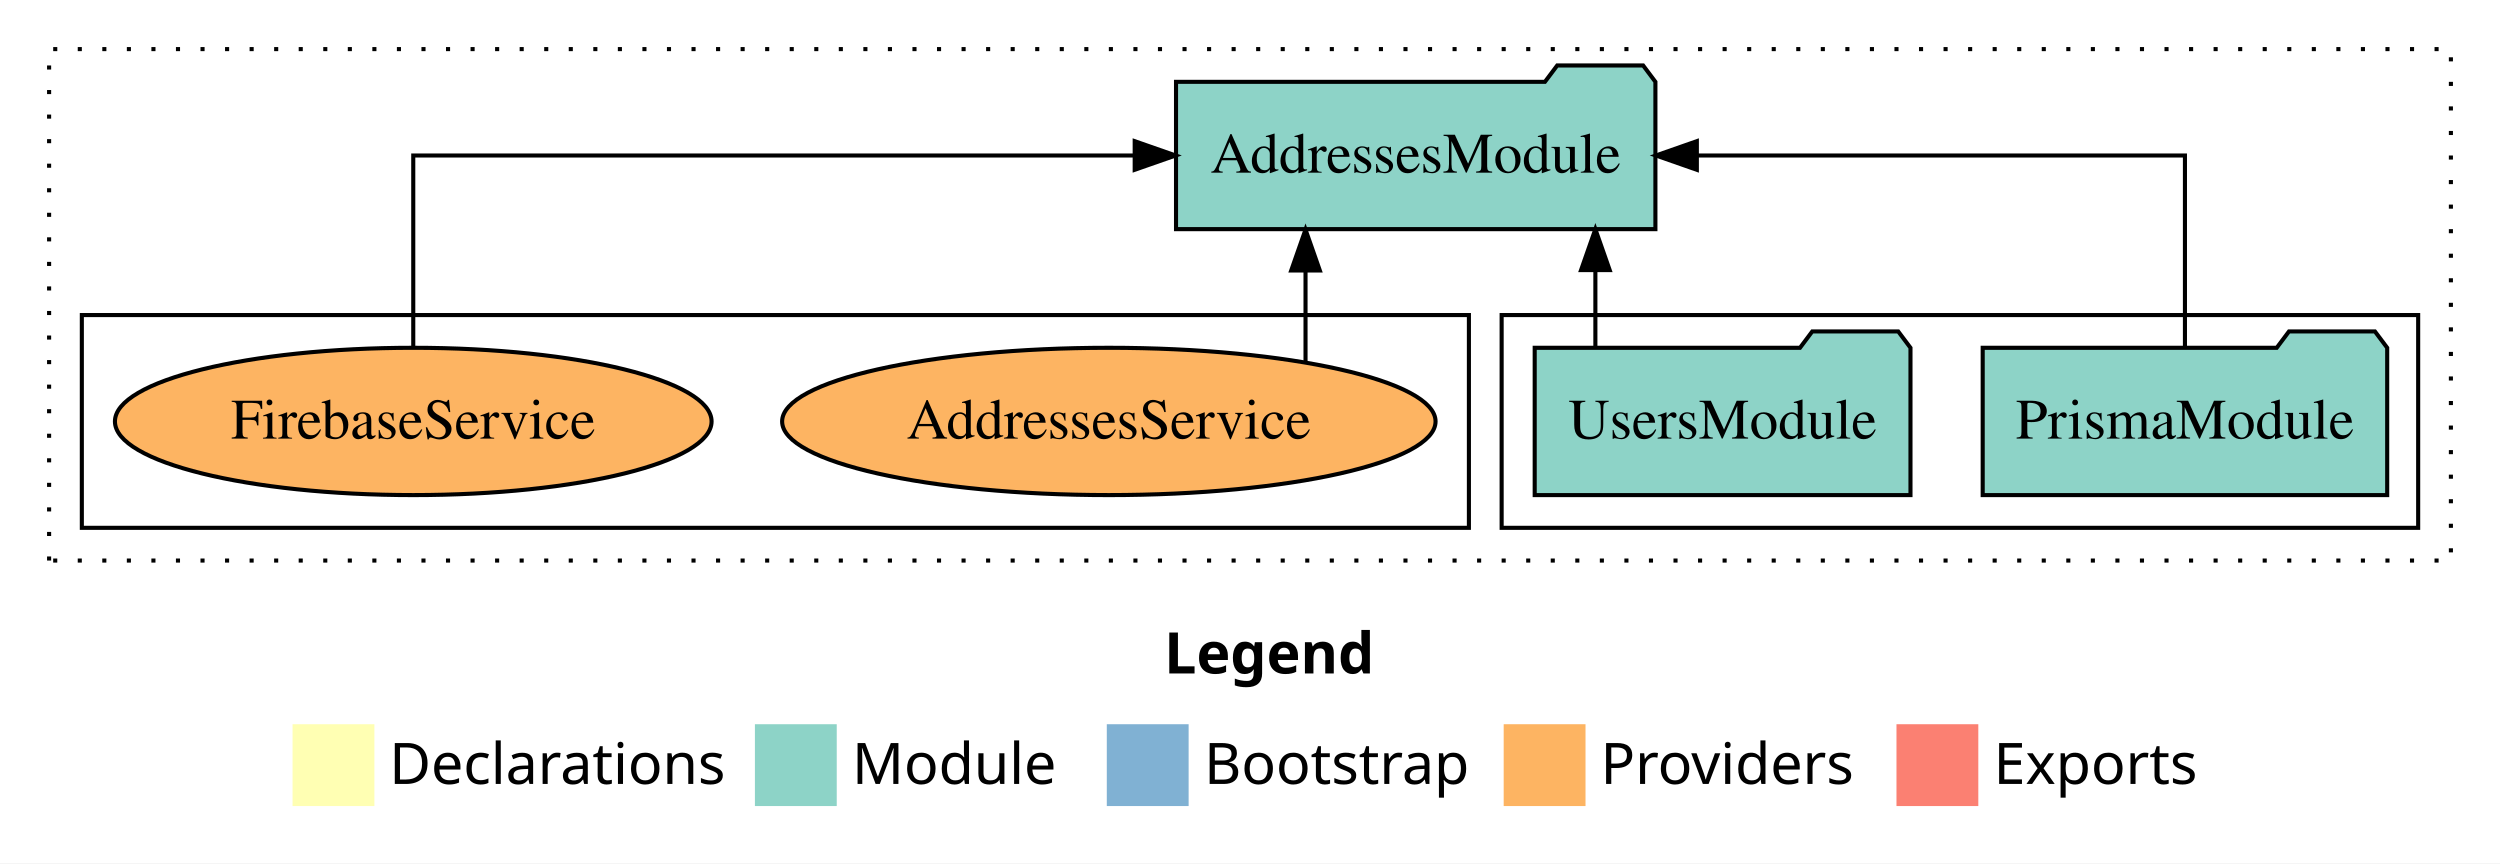
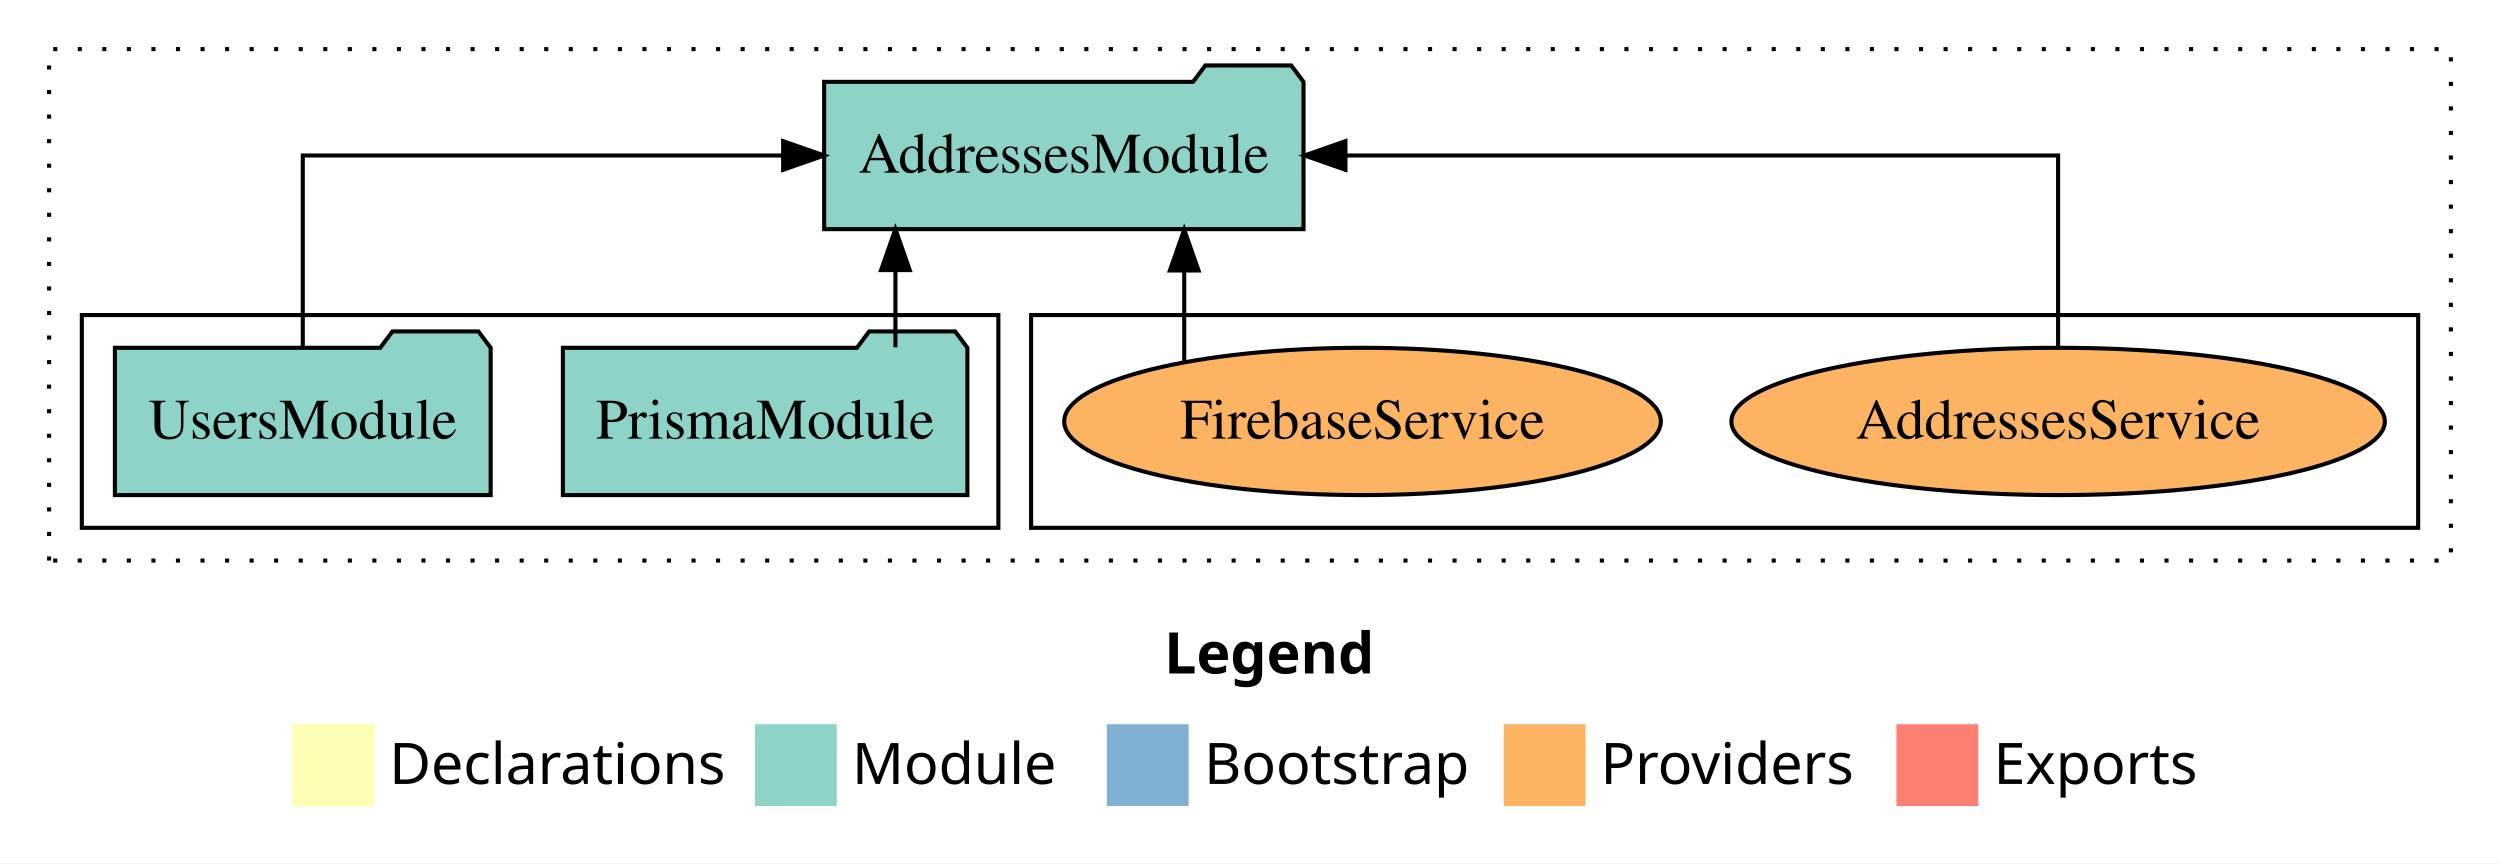
<svg xmlns="http://www.w3.org/2000/svg" width="611pt" height="211pt" viewBox="0.00 0.00 611.00 211.00">
  <g id="graph0" class="graph" transform="scale(1 1) rotate(0) translate(4 207)">
    <polygon fill="white" stroke="transparent" points="-4,4 -4,-207 607,-207 607,4 -4,4" />
    <text text-anchor="start" x="280.51" y="-42.4" font-family="Times-12" font-weight="bold" font-size="14.00">Legend</text>
    <polygon fill="#ffffb3" stroke="transparent" points="67.5,-10 67.5,-30 87.5,-30 87.5,-10 67.5,-10" />
    <text text-anchor="start" x="91.13" y="-15.4" font-family="Times-12" font-size="14.00">  Declarations</text>
    <polygon fill="#8dd3c7" stroke="transparent" points="180.5,-10 180.5,-30 200.5,-30 200.5,-10 180.5,-10" />
    <text text-anchor="start" x="204.23" y="-15.4" font-family="Times-12" font-size="14.00">  Module</text>
    <polygon fill="#80b1d3" stroke="transparent" points="266.5,-10 266.5,-30 286.5,-30 286.5,-10 266.5,-10" />
    <text text-anchor="start" x="290.28" y="-15.4" font-family="Times-12" font-size="14.00">  Bootstrap</text>
    <polygon fill="#fdb462" stroke="transparent" points="363.5,-10 363.5,-30 383.5,-30 383.5,-10 363.5,-10" />
    <text text-anchor="start" x="387.17" y="-15.4" font-family="Times-12" font-size="14.00">  Providers</text>
    <polygon fill="#fb8072" stroke="transparent" points="459.5,-10 459.5,-30 479.5,-30 479.5,-10 459.5,-10" />
    <text text-anchor="start" x="483.23" y="-15.4" font-family="Times-12" font-size="14.00">  Exports</text>
    <g id="clust1" class="cluster">
      <polygon fill="none" stroke="black" stroke-dasharray="1,5" points="8,-70 8,-195 595,-195 595,-70 8,-70" />
    </g>
+     <g id="clust6" class="cluster">
+       <polygon fill="none" stroke="black" points="248,-78 248,-130 587,-130 587,-78 248,-78" />
+     </g>
    <g id="clust3" class="cluster">
-       <polygon fill="none" stroke="black" points="363,-78 363,-130 587,-130 587,-78 363,-78" />
-     </g>
-     <g id="clust6" class="cluster">
-       <polygon fill="none" stroke="black" points="16,-78 16,-130 355,-130 355,-78 16,-78" />
+       <polygon fill="none" stroke="black" points="16,-78 16,-130 240,-130 240,-78 16,-78" />
    </g>
    <g id="node1" class="node">
-       <polygon fill="#8dd3c7" stroke="black" points="579.43,-122 576.43,-126 555.43,-126 552.43,-122 480.57,-122 480.57,-86 579.43,-86 579.43,-122" />
-       <text text-anchor="middle" x="530" y="-99.8" font-family="Times,serif" font-size="14.00">PrismaModule</text>
+       <polygon fill="#8dd3c7" stroke="black" points="232.43,-122 229.43,-126 208.43,-126 205.43,-122 133.57,-122 133.57,-86 232.43,-86 232.43,-122" />
+       <text text-anchor="middle" x="183" y="-99.8" font-family="Times,serif" font-size="14.00">PrismaModule</text>
    </g>
    <g id="node3" class="node">
-       <polygon fill="#8dd3c7" stroke="black" points="400.58,-187 397.58,-191 376.58,-191 373.58,-187 283.42,-187 283.42,-151 400.58,-151 400.58,-187" />
-       <text text-anchor="middle" x="342" y="-164.8" font-family="Times,serif" font-size="14.00">AddressesModule</text>
+       <polygon fill="#8dd3c7" stroke="black" points="314.58,-187 311.58,-191 290.58,-191 287.58,-187 197.42,-187 197.42,-151 314.58,-151 314.58,-187" />
+       <text text-anchor="middle" x="256" y="-164.8" font-family="Times,serif" font-size="14.00">AddressesModule</text>
    </g>
    <g id="edge1" class="edge">
-       <path fill="none" stroke="black" d="M530,-122.11C530,-141.34 530,-169 530,-169 530,-169 410.71,-169 410.71,-169" />
-       <polygon fill="black" stroke="black" points="410.71,-165.5 400.71,-169 410.71,-172.5 410.71,-165.5" />
+       <path fill="none" stroke="black" d="M214.84,-122.11C214.84,-122.11 214.84,-140.99 214.84,-140.99" />
+       <polygon fill="black" stroke="black" points="211.34,-140.99 214.84,-150.99 218.34,-140.99 211.34,-140.99" />
    </g>
    <g id="node2" class="node">
-       <polygon fill="#8dd3c7" stroke="black" points="462.92,-122 459.92,-126 438.92,-126 435.92,-122 371.08,-122 371.08,-86 462.92,-86 462.92,-122" />
-       <text text-anchor="middle" x="417" y="-99.8" font-family="Times,serif" font-size="14.00">UsersModule</text>
+       <polygon fill="#8dd3c7" stroke="black" points="115.92,-122 112.92,-126 91.92,-126 88.92,-122 24.08,-122 24.08,-86 115.92,-86 115.92,-122" />
+       <text text-anchor="middle" x="70" y="-99.8" font-family="Times,serif" font-size="14.00">UsersModule</text>
    </g>
    <g id="edge2" class="edge">
-       <path fill="none" stroke="black" d="M385.91,-122.11C385.91,-122.11 385.91,-140.99 385.91,-140.99" />
-       <polygon fill="black" stroke="black" points="382.41,-140.99 385.91,-150.99 389.41,-140.99 382.41,-140.99" />
+       <path fill="none" stroke="black" d="M70,-122.11C70,-141.34 70,-169 70,-169 70,-169 187.4,-169 187.4,-169" />
+       <polygon fill="black" stroke="black" points="187.4,-172.5 197.4,-169 187.4,-165.5 187.4,-172.5" />
    </g>
    <g id="node4" class="node">
-       <ellipse fill="#fdb462" stroke="black" cx="267" cy="-104" rx="79.85" ry="18" />
-       <text text-anchor="middle" x="267" y="-99.8" font-family="Times,serif" font-size="14.00">AddressesService</text>
+       <ellipse fill="#fdb462" stroke="black" cx="499" cy="-104" rx="79.85" ry="18" />
+       <text text-anchor="middle" x="499" y="-99.8" font-family="Times,serif" font-size="14.00">AddressesService</text>
    </g>
    <g id="edge3" class="edge">
-       <path fill="none" stroke="black" d="M315.07,-118.43C315.07,-118.43 315.07,-140.89 315.07,-140.89" />
-       <polygon fill="black" stroke="black" points="311.57,-140.89 315.07,-150.89 318.57,-140.89 311.57,-140.89" />
+       <path fill="none" stroke="black" d="M499,-122.11C499,-141.34 499,-169 499,-169 499,-169 324.82,-169 324.82,-169" />
+       <polygon fill="black" stroke="black" points="324.82,-165.5 314.82,-169 324.82,-172.5 324.82,-165.5" />
    </g>
    <g id="node5" class="node">
-       <ellipse fill="#fdb462" stroke="black" cx="97" cy="-104" rx="72.91" ry="18" />
-       <text text-anchor="middle" x="97" y="-99.8" font-family="Times,serif" font-size="14.00">FirebaseService</text>
+       <ellipse fill="#fdb462" stroke="black" cx="329" cy="-104" rx="72.91" ry="18" />
+       <text text-anchor="middle" x="329" y="-99.8" font-family="Times,serif" font-size="14.00">FirebaseService</text>
    </g>
    <g id="edge4" class="edge">
-       <path fill="none" stroke="black" d="M97,-122.11C97,-141.34 97,-169 97,-169 97,-169 273.32,-169 273.32,-169" />
-       <polygon fill="black" stroke="black" points="273.32,-172.5 283.32,-169 273.32,-165.5 273.32,-172.5" />
+       <path fill="none" stroke="black" d="M285.42,-118.43C285.42,-118.43 285.42,-140.89 285.42,-140.89" />
+       <polygon fill="black" stroke="black" points="281.92,-140.89 285.42,-150.89 288.92,-140.89 281.92,-140.89" />
    </g>
  </g>
</svg>
